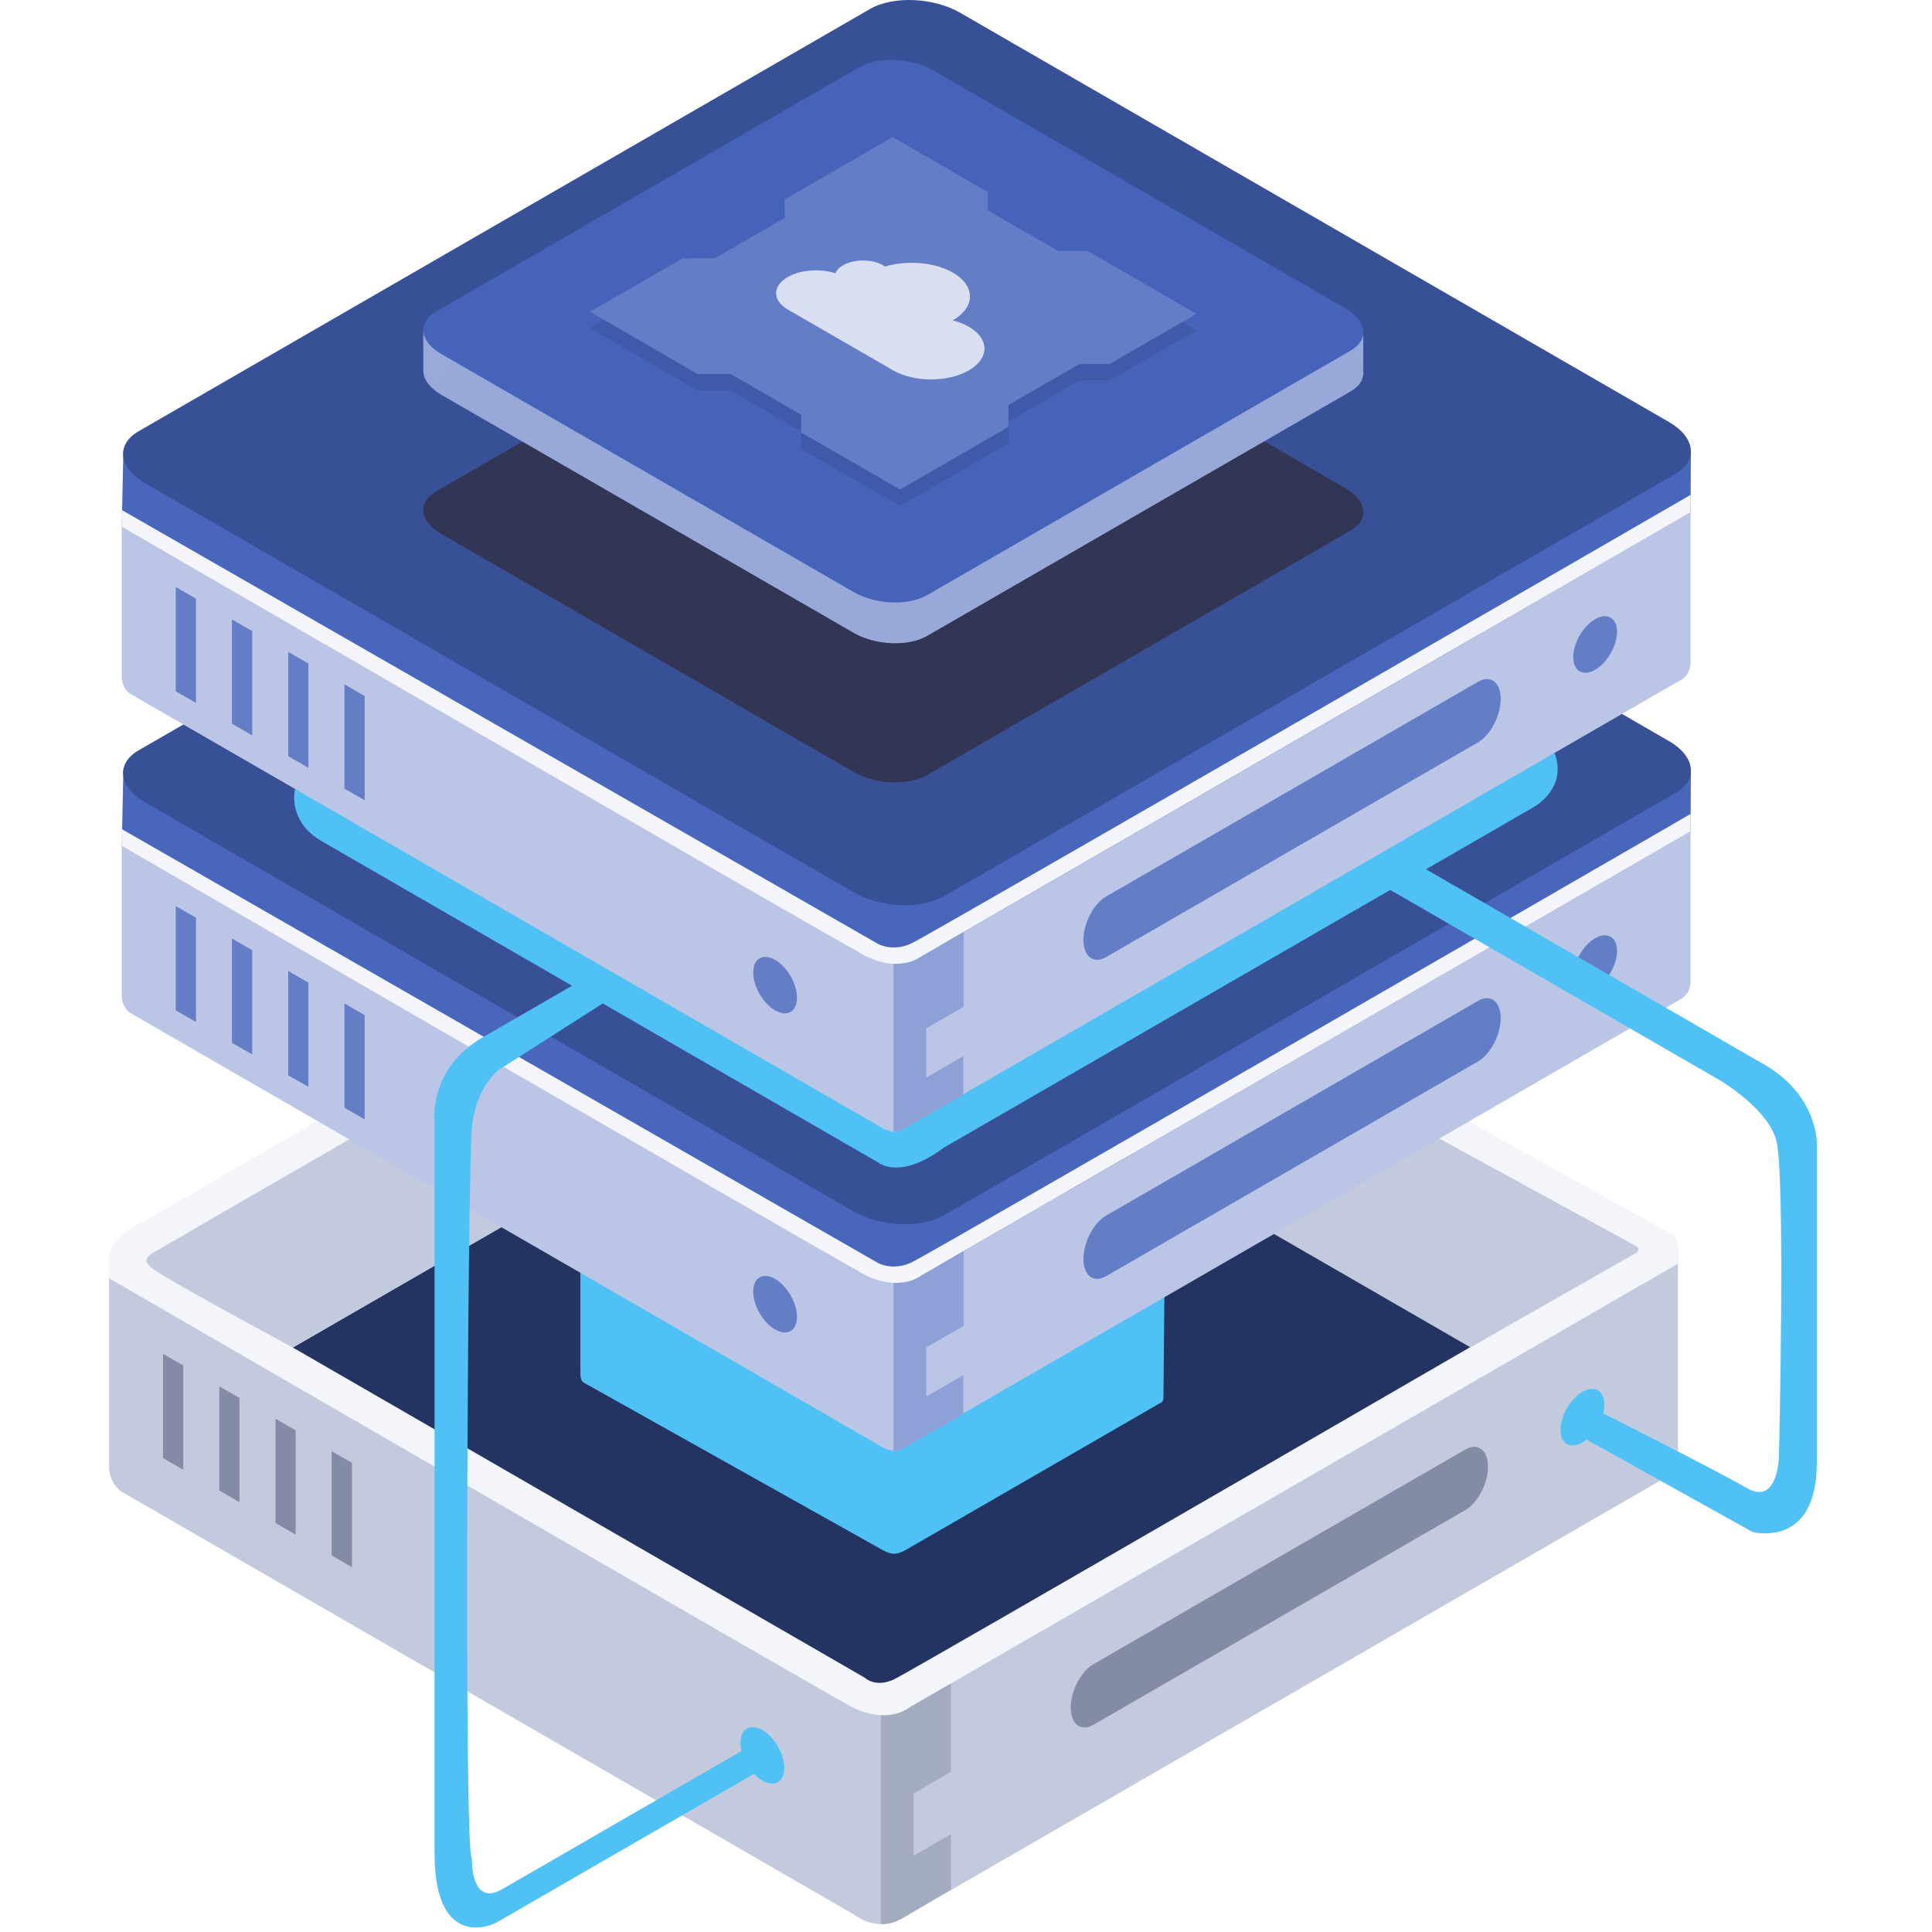
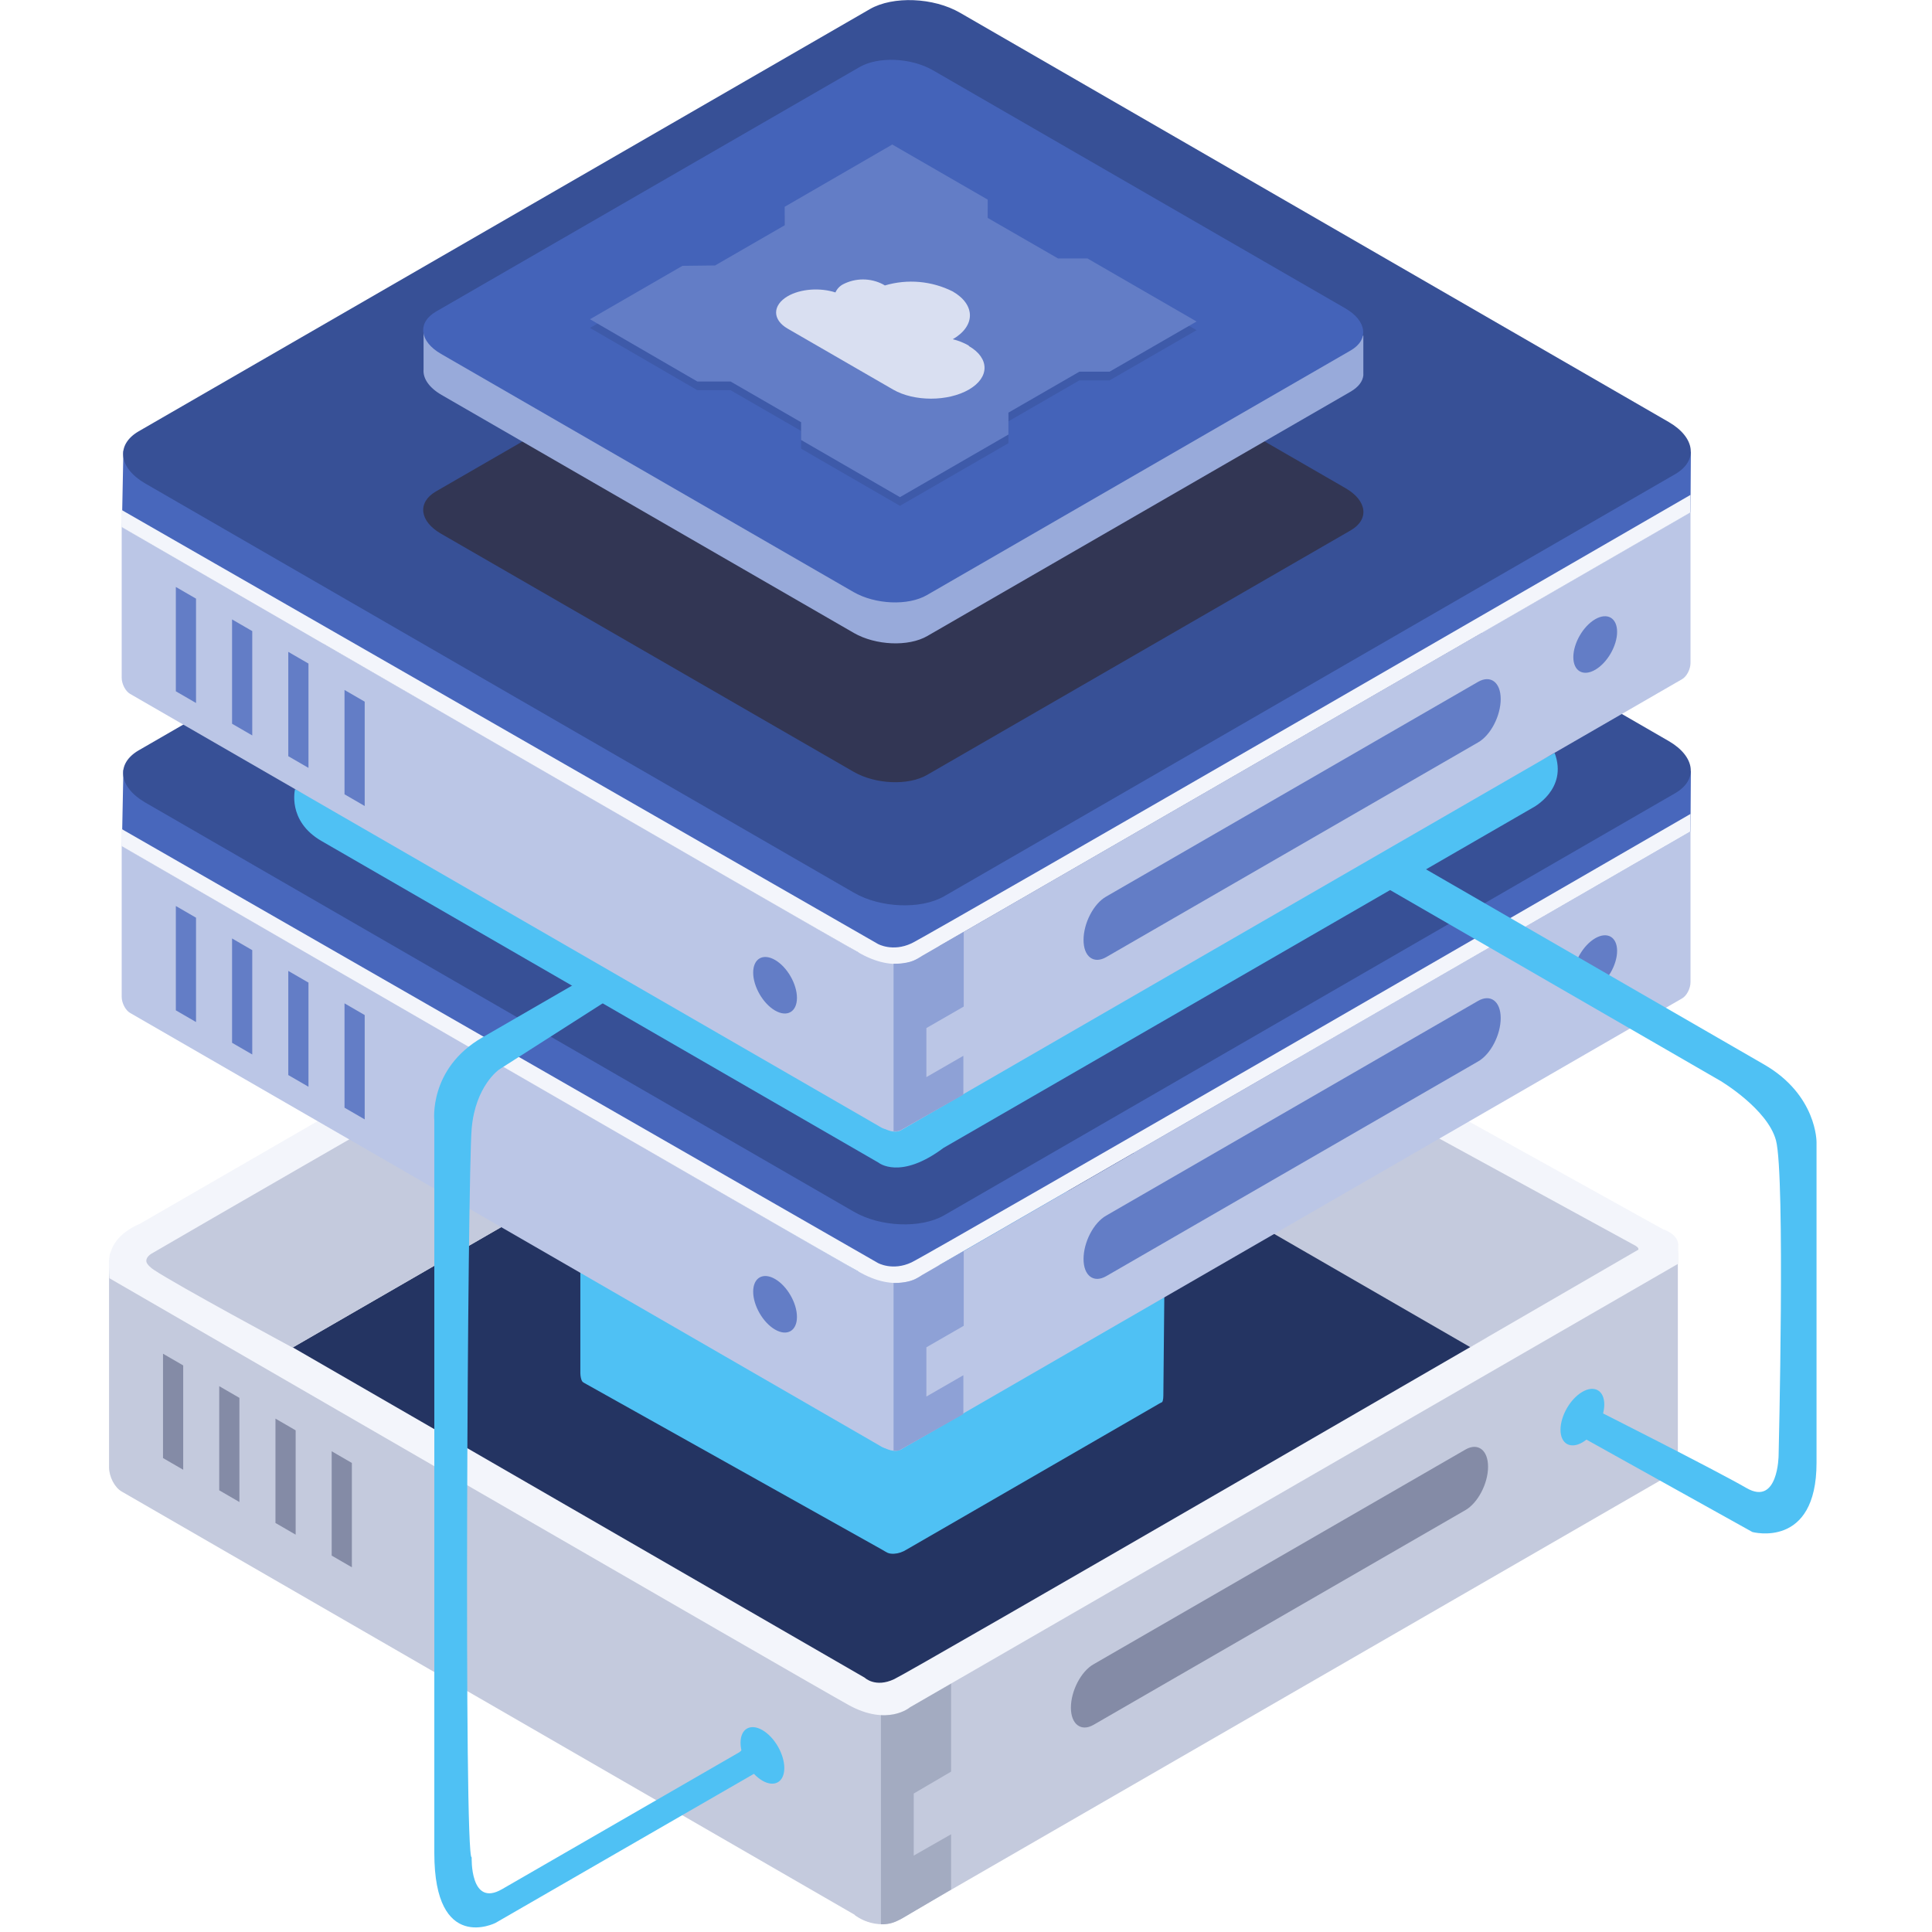
- <svg viewBox="0 0 1024 1024">
-   <path d="M642.286 470.218l-281.557 162.555v273.262l281.557-162.555V470.218z" fill="#4FC1F4" />
-   <path d="M466.861 894.14L67.472 663.553c-5.332-3.078-9.658 0.194-9.658 7.301v106.92c0 4.975 3.03 10.767 6.762 12.924l392.621 226.679c5.332 3.078 9.664-0.194 9.664-7.301v-115.936zM889.335 664.317c0-5.52-3.357-8.059-7.501-5.671L466.861 898.236v110.022c0 8.283 5.041 12.094 11.252 8.507l404.66-233.629c3.623-2.09 6.562-7.713 6.562-12.542v-106.277z" fill="#C4CADD" />
-   <path d="M475.913 529.052l-324.607 187.409 320.765 185.198 324.613-187.416-320.771-185.192z" fill="#243462" />
-   <path d="M448.169 896.934l43.45-3.357 8.065 81.047-28.314 16.348s-3.242 3.375-11.209-1.266-11.991-92.772-11.991-92.772z" fill="#C4CADD" />
-   <path d="M97.126 723.727l-10.719-6.186v55.259l10.719 6.186v-55.259zM126.931 740.935l-10.719-6.186v55.259l10.719 6.186v-55.259zM156.736 758.143l-10.719-6.186v55.259l10.719 6.186v-55.259zM186.535 775.351l-10.719-6.186v55.253l10.719 6.192v-55.259z" fill="#848BA6" />
-   <path d="M404.088 916.989c6.398 3.696 11.597 12.7 11.597 20.086 0 7.392-5.199 10.391-11.597 6.701-6.405-3.696-11.603-12.7-11.603-20.092 0-7.392 5.199-10.391 11.603-6.695z" fill="#4FC1F4" />
-   <path d="M453.046 1014.978s13.639 10.967 27.824-0.109c14.178-11.082 0.648-42.499 0.648-42.499l-28.151 0.091-0.321 42.517z" fill="#C4CADD" />
-   <path d="M466.861 903.09s3.908 0.624 8.368-0.879c2.302-0.776 4.199-1.278 6.477-3.011l22.34-12.973v52.83l-19.813 11.573v32.871l19.813-11.306v29.29l-24.346 14.36s-2.521 1.533-4.987 2.575a16.681 16.681 0 0 1-4.235 1.151c-0.721 0.079-1.424 0.182-2.024 0.218-0.927 0.048-1.594 0.03-1.594 0.03v-116.73z" fill="#A3ABC1" />
-   <path d="M58.42 663.838c1.46-2.418 8.156-0.8 8.156-0.8l391.779 226.194s5.599 5.538 15.572 0.824c9.071-4.284 344.99-199.007 405.987-234.368 6.096-3.539 9.422 4.538 9.422 4.538l-0.018 9.561-407.235 235.113s-11.737 10.228-32.453-1.157C428.919 892.359 57.814 677.526 57.814 677.526s-0.854-11.27 0.606-13.688z" fill="#F3F5FB" />
-   <path d="M467.225 431.603l10.488-4.278 403.988 224.401-0.794 4.429-27.2 14.724L467.225 447.629v-16.026z" fill="#F3F5FB" />
-   <path d="M881.701 651.726s8.216 2.545 7.635 8.98l-4.799 1.89-5.362-4.132-0.86-4.787 3.387-1.951zM69.781 663.335l-0.206-12.155L454.682 428.84l12.542 2.763v15.051L81.523 669.34l-11.743-6.005z" fill="#F3F5FB" />
-   <path d="M454.137 429.155s9.792-7.919 23.576-1.83l-1.709 5.138-9.143 8.731-5.065-1.375-3.951-4.859-3.708-5.805z" fill="#F3F5FB" />
-   <path d="M466.855 444.097l1.672-1.436 398.335 217.626c1.182 0.648 1.509 1.206 1.545 1.842 0.036 0.642-0.224 1.363-1.339 1.993l-87.724 50-312.737-180.557 0.248-89.469z" fill="#C4CADD" />
-   <path d="M464.468 443.14s1.642-1.224 4.06-0.479l-0.036 0.957-1.642 1.357-2.078-0.915-0.303-0.921z" fill="#C4CADD" />
-   <path d="M838.723 737.735c6.405-3.702 11.603-0.697 11.603 6.701 0 7.392-5.199 16.402-11.603 20.098-6.411 3.702-11.609 0.697-11.609-6.701 0-7.392 5.199-16.402 11.609-20.098z" fill="#4FC1F4" />
-   <path d="M788.663 777.387c0-8.858-5.399-12.936-12.04-9.101l-197.068 113.773c-6.647 3.842-12.04 14.148-12.04 23.007 0 8.858 5.393 12.936 12.04 9.101l197.068-113.773c6.641-3.842 12.04-14.148 12.04-23.007z" fill="#848BA6" />
-   <path d="M57.814 671.539s-3.236-14.615 16.281-22.964l-4.054 5.72c21.322 22.861 16.499 26.163-9.598 13.536l-2.63 3.708z" fill="#F3F5FB" />
-   <path d="M155.215 714.208L466.861 534.281V444.673s-0.897-2.405-2.593-1.43c-30.617 17.59-322.941 185.592-383.762 221.147-1.357 0.8-3.217 2.472-2.781 4.393 0.37 1.618 2.842 3.508 3.945 4.241 12.452 8.307 73.546 41.184 73.546 41.184z" fill="#C4CADD" />
-   <path d="M307.609 656.797l310.119-30.671-1.072 113.597c-0.012 0.976 0.036 1.987-0.321 2.684-0.364 0.697-0.454 0.691-1.842 1.491l-133.834 77.266c-2.218 1.285-4.49 2.29-6.665 2.339-2.169 0.042-4.247-0.873-6.374-2.06L311.141 733.797c-2.284-1.278-2.351-1.206-2.939-2.387-0.588-1.182-0.594-2.999-0.594-4.708v-69.904z" fill="#4FC1F4" />
-   <path d="M473.593 684.566L64.546 448.399v79.866c0 3.32 2.018 7.18 4.508 8.616l398.098 229.842c3.551 2.054 6.441-0.127 6.441-4.865V684.566zM896.043 440.661L473.593 684.566v79.866c0 3.314 2.018 4.841 4.508 3.405l413.434-238.694c2.49-1.436 4.508-5.302 4.508-8.616V440.661z" fill="#BBC6E6" />
-   <path d="M471.539 645.964l2.054 38.603 422.45-243.905 0.164-32.162-424.668 237.464z" fill="#4867BC" />
-   <path d="M65.37 408.021l-0.824 40.378 409.047 236.167v-37.397L65.37 408.021z" fill="#4867BC" />
-   <path d="M508.893 175.877c-14.136-8.162-35.549-9.046-47.789-1.981L73.507 397.672c-12.239 7.071-10.7 19.432 3.429 27.593l375.625 216.863c14.13 8.162 35.549 9.052 47.789 1.981l387.598-223.777c12.239-7.065 10.7-19.432-3.436-27.593L508.893 175.877z" fill="#375096" />
-   <path d="M454.9 673.805l43.45-3.357 8.065 81.041-28.314 16.348s-3.242 3.381-11.209-1.26c-7.968-4.647-11.991-92.772-11.991-92.772z" fill="#BBC6E6" />
-   <path d="M64.34 439.322l401.037 230.09s7.816 4.405 17.79-0.303c9.979-4.714 412.925-237.719 412.925-237.719l-0.048 9.27-407.229 235.113s-11.737 10.228-32.453-1.157c-20.71-11.385-391.815-226.218-391.815-226.218l-0.206-9.077z" fill="#F3F5FB" />
-   <path d="M103.857 486.408l-10.719-6.186v55.259l10.719 6.186v-55.259zM133.662 503.616l-10.719-6.186v55.259l10.719 6.186v-55.259zM163.467 520.824l-10.719-6.186v55.253l10.719 6.192v-55.259zM193.266 538.032l-10.719-6.192v55.259l10.719 6.186v-55.253zM410.814 677.871c6.405 3.696 11.603 12.694 11.603 20.086 0 7.392-5.199 10.391-11.603 6.695-6.398-3.696-11.597-12.694-11.597-20.086 0-7.392 5.199-10.391 11.597-6.695zM845.455 497.302c6.405-3.702 11.603-0.697 11.603 6.701 0 7.392-5.199 16.402-11.603 20.098-6.411 3.702-11.609 0.697-11.609-6.701 0-7.392 5.199-16.402 11.609-20.098z" fill="#637DC6" />
-   <path d="M473.593 679.961s4.247 0.212 8.701-0.976c2.302-0.618 4.241-1.836 6.52-3.211l21.964-12.682v39.627l-19.813 11.434v26.06l19.601-11.318v20.589l-33.174 18.85s-0.357 0.194-0.794 0.351c-0.364 0.121-0.782 0.206-1.066 0.254-0.612 0.103-1.939 0.048-1.939 0.048V679.961z" fill="#8EA1D6" />
-   <path d="M795.394 539.607c0-8.865-5.399-12.942-12.04-9.101L586.287 644.279c-6.647 3.835-12.04 14.142-12.04 23.007 0 8.858 5.393 12.936 12.04 9.101l197.068-113.779c6.641-3.835 12.04-14.142 12.04-23.001z" fill="#637DC6" />
-   <path d="M722.581 386.577v21.134l-14.627 6.756-2.945-19.226 17.572-8.665z" fill="#98AADA" />
-   <path d="M494.418 267.588c-11.494-6.635-28.908-7.356-38.863-1.612L231.069 395.587c-9.949 5.744-8.701 15.796 2.793 22.431l218.657 126.242c11.488 6.635 28.902 7.356 38.857 1.612l224.485-129.605c9.949-5.75 8.701-15.802-2.793-22.437L494.418 267.588z" fill="#98A9D9" />
-   <path d="M224.356 383.596v20.959l8.822 7.756 8.537-16.96-17.359-11.755z" fill="#98AADA" />
-   <path d="M494.418 245.975c-11.494-6.635-28.908-7.356-38.863-1.612l-224.485 129.605c-9.949 5.75-8.701 15.802 2.793 22.437l218.657 126.242c11.488 6.635 28.902 7.356 38.857 1.612l224.485-129.611c9.949-5.744 8.701-15.796-2.793-22.431L494.418 245.975z" fill="#4463B9" />
-   <path d="M473.102 290.122l50.412 29.108v9.701l37.282 21.528h15.62l57.768 33.356-46.116 26.624h-15.984l-37.603 21.71v11.621l-57.453 33.174-52.412-30.259v-9.41l-37.343-21.558h-17.584l-56.944-33.016 48.97-28.272 17.329-0.151 36.864-21.286-0.048-9.822 57.241-33.047z" fill="#3E5AA9" />
-   <path d="M473.102 281.457l50.412 29.102v9.707l37.282 21.528h15.62l57.768 33.35-46.116 26.63h-15.984l-37.603 21.71v11.621l-57.453 33.174-52.412-30.265v-9.404l-37.343-21.558h-17.584l-56.944-33.016 48.97-28.272 17.329-0.158 36.864-21.28-0.048-9.822 57.241-33.047z" fill="#637DC6" />
-   <path d="M417.515 355.652c8.216-4.744 21.565-4.744 29.781 0 8.216 4.744 8.216 12.445 0 17.19-8.216 4.75-21.565 4.75-29.781 0-8.222-4.744-8.222-12.445 0-17.19z" fill="#D9DFF1" />
-   <path d="M446.805 349.423c5.859-3.381 15.378-3.381 21.237 0 5.859 3.381 5.859 8.877 0 12.258s-15.378 3.381-21.237 0c-5.859-3.381-5.859-8.877 0-12.258z" fill="#D9DFF1" />
-   <path d="M461.299 353.313c12.07-6.968 31.671-6.968 43.741 0 12.076 6.974 12.076 18.287 0 25.261-12.07 6.968-31.671 6.968-43.741 0-12.076-6.974-12.076-18.287 0-25.261z" fill="#D9DFF1" />
-   <path d="M473.417 381.979c11.064-6.386 29.023-6.386 40.081 0 11.058 6.386 11.058 16.754 0 23.14-11.058 6.386-29.017 6.386-40.081 0-11.058-6.386-11.058-16.754 0-23.14z" fill="#D9DFF1" />
-   <path d="M447.296 355.652l-29.781 17.19 55.902 32.277 29.781-17.19-55.902-32.277z" fill="#D9DFF1" />
-   <path d="M156.378 418.176s-4.35 17.002 14.051 27.63l295.135 170.395s11.421 9.519 34.507-7.81l312.283-180.296s18.795-9.701 11.603-29.06L473.593 580.907 156.378 418.176z" fill="#4FC1F4" />
-   <path d="M473.593 515.443L64.546 279.282v79.866c0 3.314 2.018 7.174 4.508 8.61l398.098 229.842c3.551 2.054 6.441-0.127 6.441-4.865V515.443zM896.043 271.538L473.593 515.443v79.866c0 3.32 2.018 4.847 4.508 3.411l413.434-238.7c2.49-1.436 4.508-5.296 4.508-8.616V271.538z" fill="#BBC6E6" />
-   <path d="M471.539 476.841l2.054 38.603 422.45-243.905 0.164-32.162-424.668 237.464z" fill="#4867BC" />
-   <path d="M65.37 238.898l-0.824 40.384 409.047 236.161v-37.397L65.37 238.898z" fill="#4867BC" />
-   <path d="M508.893 6.754C494.757-1.408 473.344-2.293 461.105 4.772L73.507 228.555c-12.239 7.065-10.7 19.432 3.429 27.587L452.562 473.011c14.13 8.156 35.549 9.046 47.789 1.981l387.598-223.783c12.239-7.065 10.7-19.432-3.436-27.587L508.893 6.754z" fill="#375096" />
-   <path d="M454.9 504.682l43.45-3.357 8.065 81.041-28.314 16.354s-3.242 3.375-11.209-1.266-11.991-92.772-11.991-92.772z" fill="#BBC6E6" />
-   <path d="M64.34 270.199l401.037 230.096s7.816 4.405 17.79-0.309c9.979-4.708 412.925-237.713 412.925-237.713l-0.048 9.264-407.229 235.113s-11.737 10.228-32.453-1.157C435.65 494.109 64.546 279.282 64.546 279.282l-0.206-9.083z" fill="#F3F5FB" />
-   <path d="M103.857 317.285l-10.719-6.186v55.259l10.719 6.186v-55.259zM133.662 334.493l-10.719-6.186v55.259l10.719 6.186v-55.259zM163.467 351.701l-10.719-6.186v55.259l10.719 6.186v-55.259zM193.266 368.909l-10.719-6.186v55.253l10.719 6.192v-55.259zM410.814 508.748c6.405 3.696 11.603 12.694 11.603 20.086 0 7.392-5.199 10.391-11.603 6.695-6.398-3.696-11.597-12.694-11.597-20.086 0-7.392 5.199-10.391 11.597-6.695zM845.455 328.179c6.405-3.696 11.603-0.697 11.603 6.701s-5.199 16.402-11.603 20.104c-6.411 3.696-11.609 0.691-11.609-6.701 0-7.398 5.199-16.408 11.609-20.104z" fill="#637DC6" />
-   <path d="M473.593 510.839s4.247 0.218 8.701-0.976c2.302-0.612 4.241-1.836 6.52-3.211l21.964-12.676v39.621l-19.813 11.44v26.054l19.601-11.312v20.589l-33.174 18.85s-0.357 0.194-0.794 0.345a6.847 6.847 0 0 1-1.066 0.254c-0.612 0.109-1.939 0.055-1.939 0.055V510.839z" fill="#8EA1D6" />
-   <path d="M795.394 370.484c0-8.858-5.399-12.936-12.04-9.101L586.287 475.156c-6.647 3.842-12.04 14.148-12.04 23.007 0 8.858 5.393 12.936 12.04 9.101l197.068-113.779c6.641-3.835 12.04-14.142 12.04-23.001z" fill="#637DC6" />
-   <path d="M494.418 132.511c-11.494-6.641-28.908-7.362-38.863-1.612l-224.485 129.605c-9.949 5.744-8.701 15.796 2.793 22.437L452.519 409.178c11.488 6.635 28.902 7.362 38.857 1.612l224.485-129.605c9.949-5.744 8.701-15.802-2.793-22.437L494.418 132.511z" fill="#323654" />
-   <path d="M722.581 177.773v21.134l-14.627 6.756-2.945-19.232 17.572-8.659z" fill="#98AADA" />
-   <path d="M494.418 58.784c-11.494-6.635-28.908-7.356-38.863-1.612l-224.485 129.605c-9.949 5.75-8.701 15.802 2.793 22.437l218.657 126.242c11.488 6.635 28.902 7.356 38.857 1.606l224.485-129.605c9.949-5.744 8.701-15.796-2.793-22.431L494.418 58.784z" fill="#98A9D9" />
-   <path d="M224.356 174.792v20.959l8.822 7.756 8.537-16.96-17.359-11.755z" fill="#98AADA" />
-   <path d="M494.418 37.171c-11.494-6.635-28.908-7.356-38.863-1.612l-224.485 129.605c-9.949 5.75-8.701 15.802 2.793 22.437l218.657 126.236c11.488 6.641 28.902 7.362 38.857 1.612l224.485-129.605c9.949-5.744 8.701-15.796-2.793-22.437L494.418 37.171z" fill="#4463B9" />
-   <path d="M473.102 81.318l50.412 29.102v9.707l37.282 21.528h15.62l57.768 33.35-46.116 26.624h-15.984L534.481 223.344v11.621l-57.453 33.168-52.412-30.259v-9.404l-37.343-21.558h-17.584l-56.944-33.016 48.97-28.272 17.329-0.158 36.864-21.28-0.048-9.822 57.241-33.047z" fill="#3E5AA9" />
-   <path d="M473.102 72.653l50.412 29.102v9.707l37.282 21.528h15.62l57.768 33.35-46.116 26.624h-15.984l-37.603 21.71v11.628l-57.453 33.168-52.412-30.259v-9.404l-37.343-21.558h-17.584l-56.944-33.016 48.97-28.272 17.329-0.158 36.864-21.286-0.048-9.816 57.241-33.047z" fill="#637DC6" />
-   <path d="M417.515 146.841c8.216-4.744 21.565-4.744 29.781 0 8.216 4.75 8.216 12.452 0 17.196-8.216 4.744-21.565 4.744-29.781 0-8.222-4.744-8.222-12.445 0-17.196z" fill="#D9DFF1" />
-   <path d="M446.805 140.618c5.859-3.387 15.378-3.387 21.237 0 5.859 3.381 5.859 8.871 0 12.258-5.859 3.381-15.378 3.381-21.237 0-5.859-3.387-5.859-8.877 0-12.258z" fill="#D9DFF1" />
-   <path d="M461.299 144.508c12.07-6.968 31.671-6.968 43.741 0 12.076 6.968 12.076 18.287 0 25.255-12.07 6.974-31.671 6.974-43.741 0-12.076-6.968-12.076-18.287 0-25.255z" fill="#D9DFF1" />
-   <path d="M473.417 173.174c11.064-6.386 29.023-6.386 40.081 0 11.058 6.386 11.058 16.754 0 23.14-11.058 6.386-29.017 6.386-40.081 0-11.058-6.386-11.058-16.754 0-23.14z" fill="#D9DFF1" />
-   <path d="M447.296 146.841l-29.781 17.196 55.902 32.277 29.781-17.196-55.902-32.277z" fill="#D9DFF1" />
-   <path d="M829.325 756.561l99.558 55.417s34.046 9.155 34.046-36.646V605.458s0.261-24.994-27.836-41.22L748.006 456.227l-18.971 10.955 183.035 105.672s24.909 14.796 29.381 31.526c4.981 18.62 1.442 167.045 1.442 167.045s-0.248 26.969-17.038 17.275c-16.79-9.689-80.114-41.614-80.114-41.614l-16.414 9.477zM397.551 923.8l15.227 8.792-150.043 86.622s-32.41 16.39-32.41-36.997v-388.331s-3.139-27.521 25.406-44.002l57.065-32.944 15.772 9.101-63.979 40.857s-12.482 8.58-14.518 31.223c-2.169 24.115-4.254 388.985 0 386.277 0 0-1.006 26.787 16.087 16.917l125.788-72.625 5.605-4.89z" fill="#4FC1F4" />
+ <svg xmlns="http://www.w3.org/2000/svg" id="Layer_1" version="1.1" viewBox="0 0 1024 1024">
+   <defs>
+     <style>
+             .st1{fill:#bbc6e6}.st2{fill:#848ba6}.st5{fill:#375096}.st6{fill:#c4cadd}.st7{fill:#4fc1f4}.st10{fill:#f3f5fb}.st12{fill:#4867bc}.st13{fill:#8ea1d6}.st15{fill:#637dc6}
+         </style>
+   </defs>
+   <path class="st6" d="M466.9 894.1 67.5 663.5c-5.3-3.1-9.7.2-9.7 7.3v106.9c0 5 3 10.8 6.8 12.9l392.6 226.7c5.3 3.1 9.7-.2 9.7-7.3zm422.4-229.8c0-5.5-3.4-8.1-7.5-5.7l-415 239.6v110c0 8.3 5 12.1 11.2 8.5l404.7-233.6c3.6-2.1 6.6-7.7 6.6-12.5z" />
+   <path d="M475.9 529 151.3 716.4l320.8 185.2 324.6-187.4z" fill="#243462" />
+   <path class="st2" d="m97.1 723.7-10.7-6.2v55.3l10.7 6.2zm29.8 17.2-10.7-6.2v55.2l10.7 6.2zm29.8 17.2-10.7-6.2v55.3l10.7 6.2zm29.8 17.3-10.7-6.2v55.3l10.7 6.2z" />
+   <path class="st7" d="M404.1 917c6.4 3.7 11.6 12.7 11.6 20.1s-5.2 10.4-11.6 6.7-11.6-12.7-11.6-20.1 5.2-10.4 11.6-6.7" />
+   <path class="st6" d="M453 1015s13.6 11 27.8-.1.6-42.5.6-42.5h-28.1z" />
+   <path d="M466.9 903.1s3.9.6 8.4-.9c2.3-.8 4.2-1.3 6.5-3l22.3-13V939l-19.8 11.6v32.9l19.8-11.3v29.3l-24.4 14.4s-2.5 1.5-5 2.6q-2.1.9-4.2 1.2l-2 .2h-1.6V903.2Z" fill="#a3abc1" />
+   <path class="st10" d="m467.2 431.6 10.5-4.3 404 224.4-.8 4.4-27.2 14.7-386.5-223.2z" />
+   <path class="st6" d="m466.9 444.1 1.7-1.4 398.3 217.6q1.6 1 1.5 1.8.2 1-1.3 2l-87.7 50-312.7-180.6.3-89.5Z" />
+   <path class="st7" d="M838.7 737.7c6.4-3.7 11.6-.7 11.6 6.7s-5.2 16.4-11.6 20.1-11.6.7-11.6-6.7 5.2-16.4 11.6-20.1" />
+   <path class="st2" d="M788.7 777.4c0-8.9-5.4-12.9-12-9.1L579.6 882.1c-6.7 3.8-12 14.2-12 23s5.4 12.9 12 9.1l197.1-113.8c6.6-3.8 12-14.1 12-23" />
+   <path class="st10" d="m881.7 651.7-3.4 1.9.5 2.7C815 693.3 483 885.8 473.9 890c-10 4.7-15.6-.8-15.6-.8L83.4 672.7q-.1-1.4-1.4-3.7l385.3-222.4v-15l-12.5-2.8L74.2 648.6C64 653 60 659 58.6 663.8c-1.5 2.4-.6 13.7-.6 13.7s371.1 214.8 391.8 226.2 32.5 1.2 32.5 1.2l407.2-235.1v-9.1c.6-6.4-7.6-9-7.6-9Z" />
+   <path class="st6" d="m155.2 714.2 311.6-179.9v-89.6s-.9-2.4-2.6-1.4c-30.6 17.6-322.9 185.6-383.8 221.1-1.4.8-3.2 2.5-2.8 4.4.4 1.6 2.8 3.5 3.9 4.2 12.4 8.3 73.5 41.2 73.5 41.2" />
+   <path class="st7" d="m307.6 656.8 310.1-30.7-1.1 113.6q0 1.6-.3 2.7c-.3 1.1-.5.7-1.8 1.5l-133.8 77.3q-3.3 2.1-6.7 2.3c-3.4.2-4.2-.9-6.4-2.1l-156.5-87.6c-2.3-1.3-2.4-1.2-2.9-2.4q-.7-2-.6-4.7z" />
+   <path class="st1" d="M473.6 684.6 64.5 448.4v79.9c0 3.3 2 7.2 4.5 8.6l398.1 229.8c3.5 2.1 6.4-.1 6.4-4.9v-77.3ZM896 440.7 473.6 684.6v79.9c0 3.3 2 4.8 4.5 3.4l413.4-238.7c2.5-1.4 4.5-5.3 4.5-8.6z" />
+   <path class="st12" d="m471.5 646 2 38.6L896 440.7l.2-32.2z" />
+   <path class="st12" d="m65.4 408-.8 40.4 409 236.2v-37.4z" />
+   <path class="st5" d="M508.9 175.9c-14.1-8.2-35.6-9.1-47.8-2L73.5 397.7c-12.2 7.1-10.7 19.4 3.4 27.6l375.6 216.9c14.1 8.2 35.5 9 47.8 2l387.6-223.8c12.2-7.1 10.7-19.4-3.4-27.6z" />
+   <path class="st1" d="m454.9 673.8 43.5-3.3 8.1 81-28.3 16.3s-3.2 3.4-11.2-1.3-12-92.8-12-92.8" />
+   <path class="st10" d="m64.3 439.3 401 230.1s7.8 4.4 17.8-.3S896 431.4 896 431.4v9.3L488.7 675.8s-11.7 10.2-32.5-1.2C435.5 663.2 64.4 448.4 64.4 448.4z" />
+   <path class="st15" d="m103.9 486.4-10.7-6.2v55.3l10.7 6.2zm29.8 17.2-10.7-6.2v55.3l10.7 6.2zm29.8 17.2-10.7-6.2v55.2l10.7 6.2zm29.8 17.2-10.7-6.2v55.3l10.7 6.2zm217.5 139.9c6.4 3.7 11.6 12.7 11.6 20.1s-5.2 10.4-11.6 6.7-11.6-12.7-11.6-20.1 5.2-10.4 11.6-6.7m434.7-180.6c6.4-3.7 11.6-.7 11.6 6.7s-5.2 16.4-11.6 20.1-11.6.7-11.6-6.7 5.2-16.4 11.6-20.1" />
+   <path class="st13" d="M473.6 680s4.2.2 8.7-1c2.3-.6 4.2-1.8 6.5-3.2l22-12.7v39.6L491 714.1v26.1l19.6-11.3v20.6l-33.2 18.8-.8.4-1.1.2h-1.9z" />
+   <path class="st15" d="M795.4 539.6c0-8.9-5.4-12.9-12-9.1L586.3 644.3c-6.7 3.8-12 14.1-12 23s5.4 12.9 12 9.1l197.1-113.8c6.7-3.8 12-14.1 12-23" />
+   <path class="st7" d="M156.4 418.2s-4.4 17 14.1 27.6l295.1 170.4s11.4 9.5 34.5-7.8l312.3-180.3s18.8-9.7 11.6-29L473.7 581 156.5 418.3Z" />
+   <path class="st1" d="M473.6 515.4 64.5 279.3v79.9c0 3.3 2 7.2 4.5 8.6l398.1 229.8c3.5 2 6.4-.1 6.4-4.9v-77.3ZM896 271.5 473.6 515.4v79.9c0 3.3 2 4.8 4.5 3.4L891.5 360c2.5-1.4 4.5-5.3 4.5-8.6z" />
+   <path class="st12" d="m471.5 476.8 2 38.6L896 271.5l.2-32.2z" />
+   <path class="st12" d="m65.4 238.9-.8 40.4 409 236.2v-37.4z" />
+   <path class="st5" d="M508.9 6.8c-14.1-8.2-35.6-9-47.8-2L73.5 228.6c-12.2 7.1-10.7 19.4 3.4 27.6l375.6 216.9c14.1 8.2 35.5 9 47.8 2l387.6-223.8c12.2-7.1 10.7-19.4-3.4-27.6z" />
+   <path class="st1" d="m454.9 504.7 43.5-3.4 8.1 81-28.3 16.3s-3.2 3.4-11.2-1.3-12-92.8-12-92.8" />
+   <path class="st10" d="m64.3 270.2 401 230.1s7.8 4.4 17.8-.3S896 262.3 896 262.3v9.3L488.7 506.7s-11.7 10.2-32.5-1.2C435.5 494.1 64.4 279.3 64.4 279.3z" />
+   <path class="st15" d="m103.9 317.3-10.7-6.2v55.3l10.7 6.2v-55.2Zm29.8 17.2-10.7-6.2v55.3l10.7 6.2zm29.8 17.2-10.7-6.2v55.3l10.7 6.2zm29.8 20.2-10.7-6.2V421l10.7 6.2zm217.5 136.9c6.4 3.7 11.6 12.7 11.6 20.1s-5.2 10.4-11.6 6.7-11.6-12.7-11.6-20.1 5.2-10.4 11.6-6.7m434.7-180.6c6.4-3.7 11.6-.7 11.6 6.7s-5.2 16.4-11.6 20.1-11.6.7-11.6-6.7 5.2-16.4 11.6-20.1" />
+   <path class="st13" d="M473.6 510.8s4.2.2 8.7-1c2.3-.6 4.2-1.8 6.5-3.2l22-12.7v39.6L491 544.9v26l19.6-11.3v20.6L477.4 599l-.8.3-1.1.3h-1.9v-89Z" />
+   <path class="st15" d="M795.4 370.5c0-8.9-5.4-12.9-12-9.1L586.3 475.2c-6.7 3.8-12 14.1-12 23s5.4 12.9 12 9.1l197.1-113.8c6.7-3.8 12-14.1 12-23" />
+   <path d="M494.4 132.5c-11.5-6.6-28.9-7.4-38.9-1.6L231 260.5c-9.9 5.8-8.7 15.8 2.8 22.4l218.7 126.2c11.5 6.6 28.9 7.4 38.9 1.6l224.5-129.6c10-5.8 8.7-15.8-2.8-22.4L494.5 132.5Z" fill="#323654" />
+   <g class="cloud-top">
+     <path d="m722.6 177.8-11.9 5.9L494.5 58.8c-11.5-6.6-28.9-7.3-38.9-1.6L237.1 183.4l-12.6-8.6v21c-.4 4.7 2.8 9.6 9.5 13.5l218.6 126.2c11.5 6.6 28.9 7.4 38.9 1.6L716 207.5q6-3.6 6.6-8.5z" fill="#98aada" />
+     <path d="M494.4 37.2c-11.5-6.6-28.9-7.4-38.9-1.6L231 165.2c-9.9 5.8-8.7 15.8 2.8 22.4l218.6 126.2c11.5 6.6 28.9 7.4 38.9 1.6l224.5-129.6c10-5.7 8.7-15.8-2.8-22.4z" fill="#4463b9" />
+     <path d="m473.1 81.3 50.4 29.1v9.7l37.3 21.5h15.6l57.8 33.4-46.1 26.6h-16l-37.6 21.7v11.6L477 268.1l-52.4-30.3v-9.4l-37.4-21.6h-17.6l-56.9-33 49-28.3H379l36.9-21.4v-9.8z" fill="#3e5aa9" />
+     <path class="st15" d="m473.1 76.7 50.4 29.1v9.7l37.3 21.5h15.6l57.8 33.4-46.1 26.6h-16l-37.6 21.7v11.6L477 263.5l-52.4-30.3v-9.4l-37.4-21.6h-17.6l-56.9-33 49-28.3 17.3-.2 36.9-21.3v-9.8l57.2-33.1Z" />
+     <path d="M513.5 183.2a32 32 0 0 0-8.5-3.4c12.1-7 12.1-18.3 0-25.3a49 49 0 0 0-36-3.2l-1-.6a23 23 0 0 0-21.2 0 9 9 0 0 0-4 4.3c-8-2.6-18.4-2-25.3 2-8.2 4.8-8.2 12.5 0 17.2l55.9 32.3c11.1 6.4 29 6.4 40.1 0s11.1-16.7 0-23.1Z" fill="#d9dff1" />
+   </g>
+   <path class="st7" d="m829.3 756.6 99.5 55.4s34 9.2 34-36.7V605.4s.3-25-27.8-41.2l-187.1-108-19 11 183 105.7s24.9 14.8 29.4 31.5c5 18.6 1.4 167 1.4 167s-.2 27-17 17.3-80.1-41.6-80.1-41.6l-16.4 9.5ZM397.5 923.8l15.2 8.8-150.1 86.6s-32.4 16.4-32.4-37V593.9s-3.1-27.5 25.4-44l57.1-33 15.8 9.1-64 40.9s-12.5 8.6-14.5 31.2c-2.2 24.1-4.2 389 0 386.3 0 0-1 26.8 16.1 16.9l125.8-72.6z" />
</svg>
